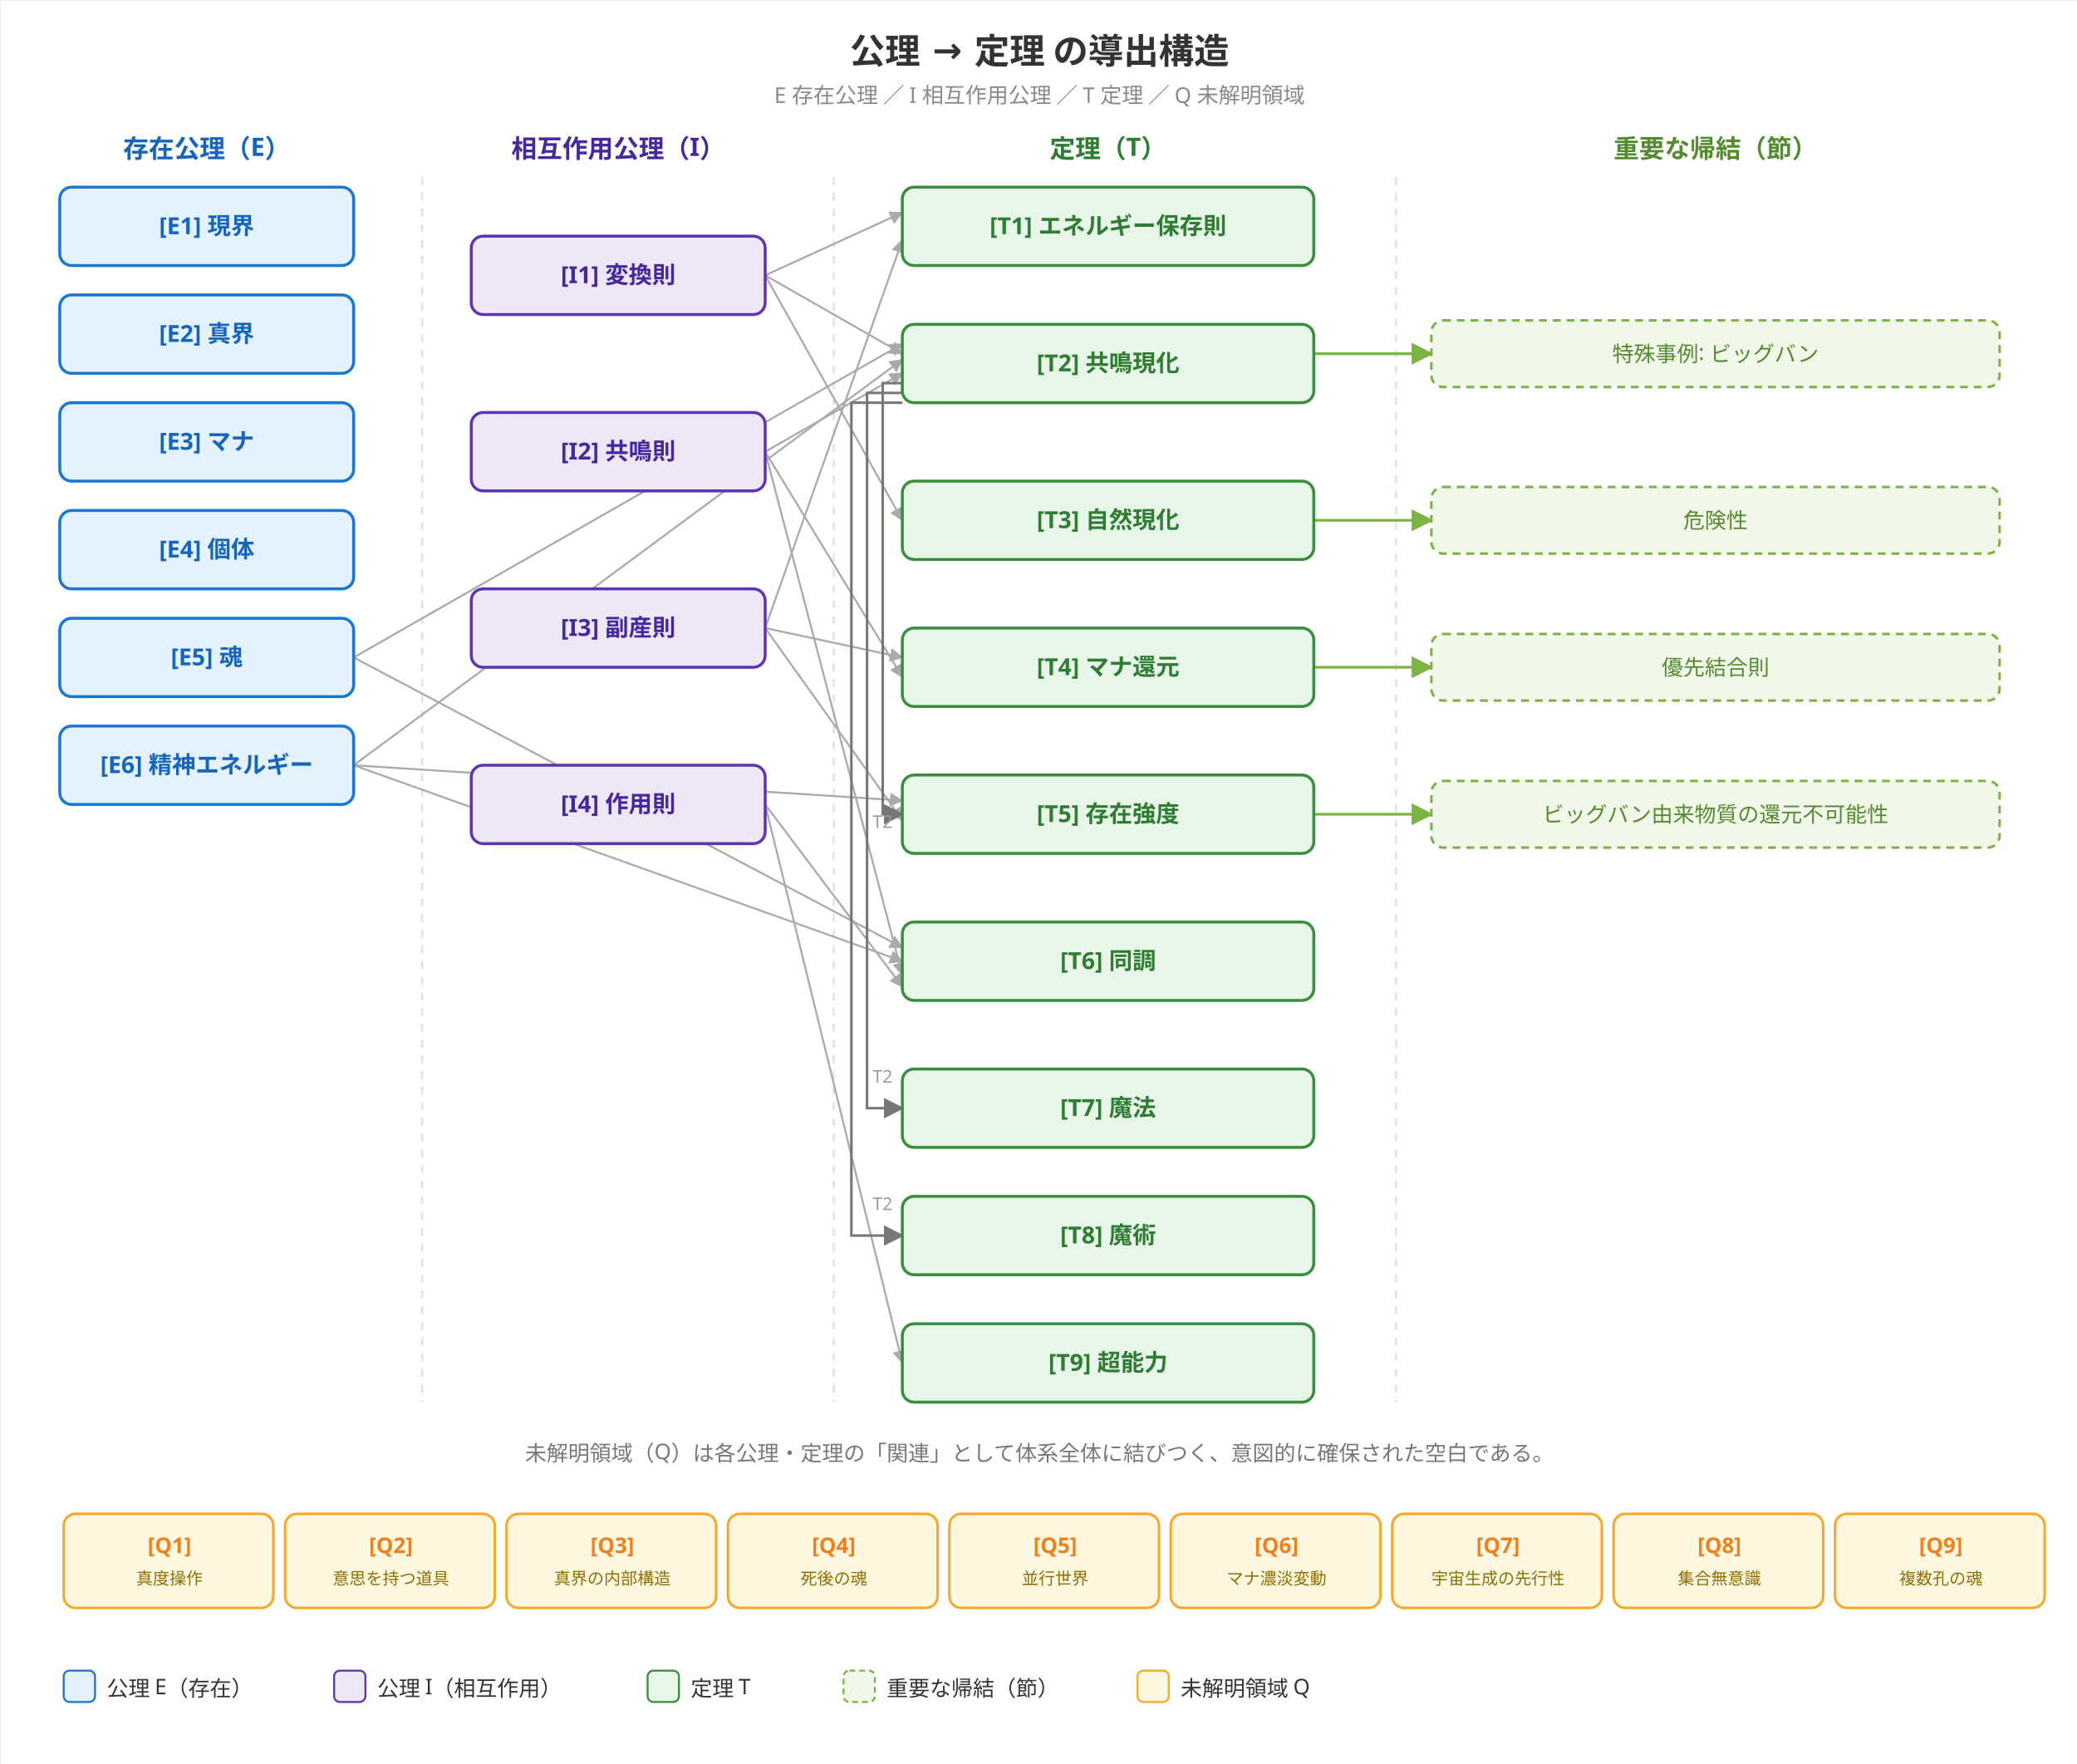
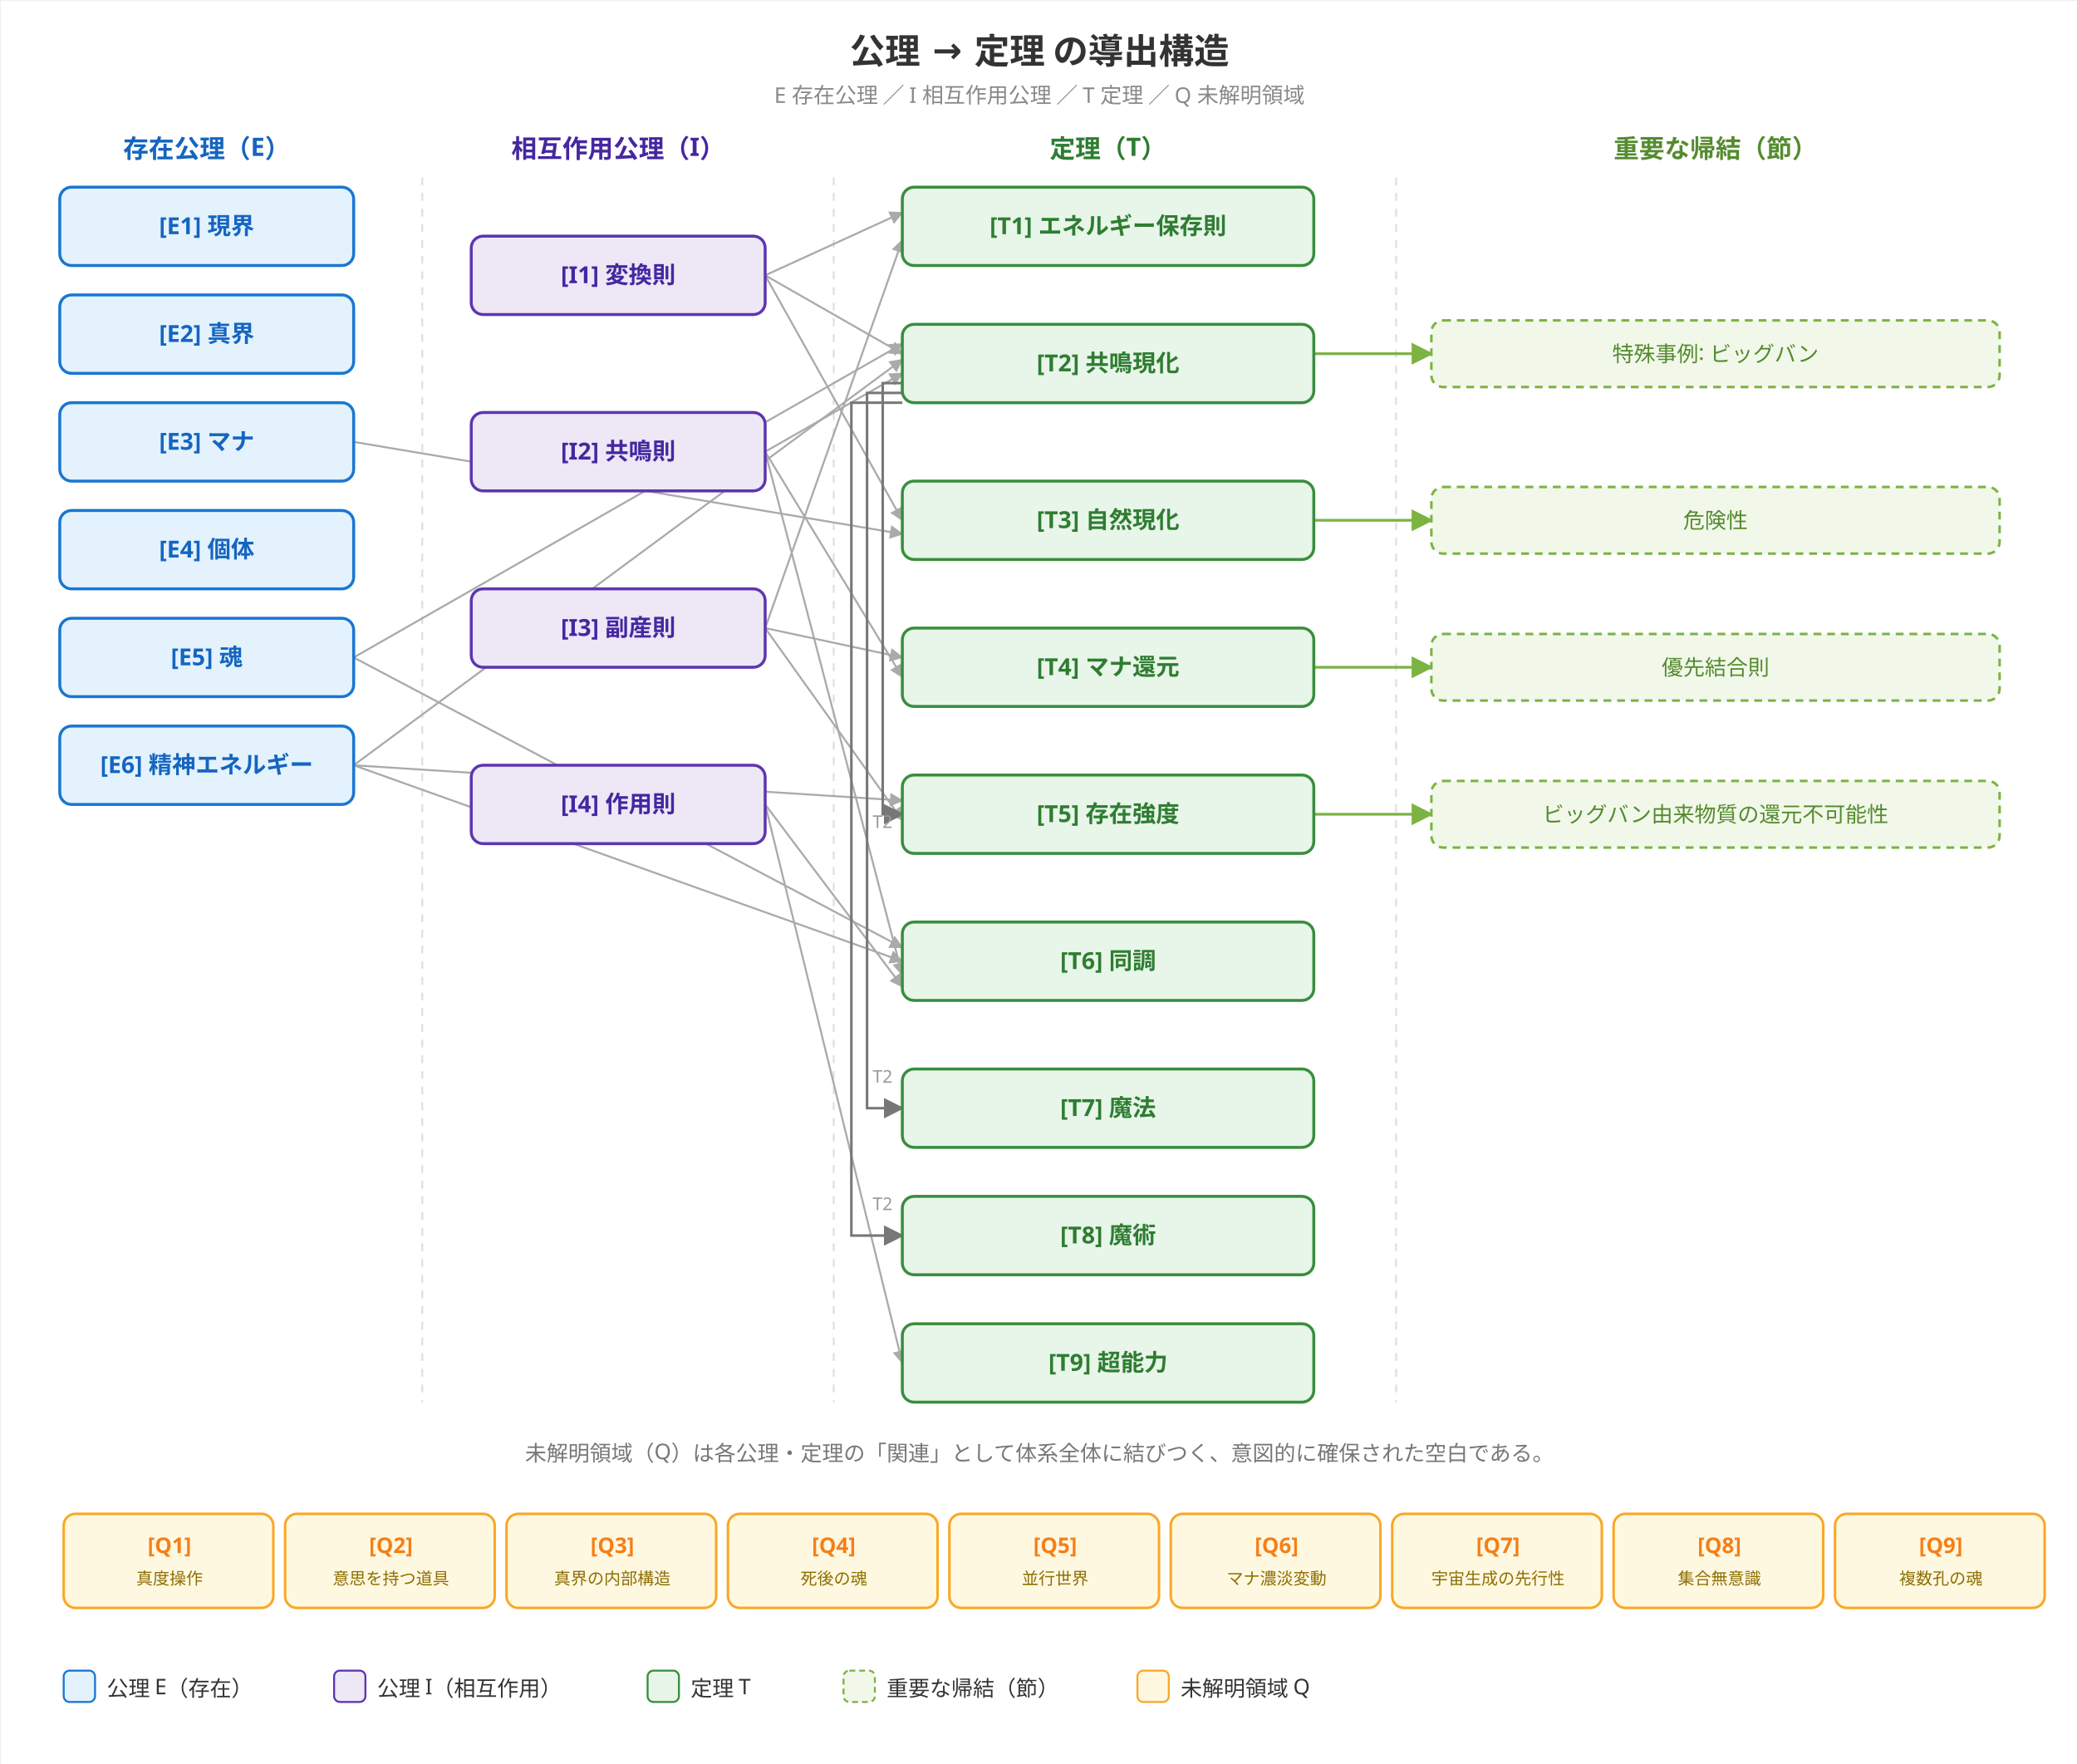
<svg xmlns="http://www.w3.org/2000/svg" version="1.1" width="1060" height="900" viewBox="-0.5 -0.5 1060 900">
  <defs>
    <marker id="arrow-gray" viewBox="0 0 10 10" refX="9" refY="5" markerWidth="7" markerHeight="7" orient="auto-start-reverse">
      <path d="M 0 0 L 10 5 L 0 10 z" fill="#aaaaaa" />
    </marker>
    <marker id="arrow-dark" viewBox="0 0 10 10" refX="9" refY="5" markerWidth="8" markerHeight="8" orient="auto-start-reverse">
      <path d="M 0 0 L 10 5 L 0 10 z" fill="#777777" />
    </marker>
    <marker id="arrow-green" viewBox="0 0 10 10" refX="9" refY="5" markerWidth="8" markerHeight="8" orient="auto-start-reverse">
      <path d="M 0 0 L 10 5 L 0 10 z" fill="#7cb342" />
    </marker>
  </defs>
  <g>
    <rect x="0" y="0" width="1060" height="900" fill="#ffffff" stroke="none" />
    <text x="530" y="32" fill="#333333" font-family="sans-serif" font-size="18" font-weight="bold" text-anchor="middle">公理 → 定理 の導出構造</text>
    <text x="530" y="52" fill="#888888" font-family="sans-serif" font-size="11" text-anchor="middle">E 存在公理 ／ I 相互作用公理 ／ T 定理 ／ Q 未解明領域</text>
    <text x="105" y="80" fill="#1565c0" font-family="sans-serif" font-size="13" font-weight="bold" text-anchor="middle">存在公理（E）</text>
    <text x="315" y="80" fill="#4527a0" font-family="sans-serif" font-size="13" font-weight="bold" text-anchor="middle">相互作用公理（I）</text>
    <text x="565" y="80" fill="#2e7d32" font-family="sans-serif" font-size="13" font-weight="bold" text-anchor="middle">定理（T）</text>
    <text x="875" y="80" fill="#558b2f" font-family="sans-serif" font-size="13" font-weight="bold" text-anchor="middle">重要な帰結（節）</text>
    <line x1="215" y1="90" x2="215" y2="715" stroke="#e0e0e0" stroke-width="1" stroke-dasharray="4 4" />
    <line x1="425" y1="90" x2="425" y2="715" stroke="#e0e0e0" stroke-width="1" stroke-dasharray="4 4" />
    <line x1="712" y1="90" x2="712" y2="715" stroke="#e0e0e0" stroke-width="1" stroke-dasharray="4 4" />
    <path d="M 390 140 L 460 108" fill="none" stroke="#aaaaaa" stroke-width="1" marker-end="url(#arrow-gray)" />
    <path d="M 390 320 L 460 122" fill="none" stroke="#aaaaaa" stroke-width="1" marker-end="url(#arrow-gray)" />
    <path d="M 180 335 L 460 175" fill="none" stroke="#aaaaaa" stroke-width="1" marker-end="url(#arrow-gray)" />
    <path d="M 180 390 L 460 183" fill="none" stroke="#aaaaaa" stroke-width="1" marker-end="url(#arrow-gray)" />
    <path d="M 390 140 L 460 180" fill="none" stroke="#aaaaaa" stroke-width="1" marker-end="url(#arrow-gray)" />
    <path d="M 390 230 L 460 190" fill="none" stroke="#aaaaaa" stroke-width="1" marker-end="url(#arrow-gray)" />
    <path d="M 390 140 L 460 265" fill="none" stroke="#aaaaaa" stroke-width="1" marker-end="url(#arrow-gray)" />
+     <path d="M 180 225 L 460 272" fill="none" stroke="#aaaaaa" stroke-width="1" marker-end="url(#arrow-gray)" />
    <path d="M 390 320 L 460 335" fill="none" stroke="#aaaaaa" stroke-width="1" marker-end="url(#arrow-gray)" />
    <path d="M 390 230 L 460 345" fill="none" stroke="#aaaaaa" stroke-width="1" marker-end="url(#arrow-gray)" />
    <path d="M 180 390 L 460 408" fill="none" stroke="#aaaaaa" stroke-width="1" marker-end="url(#arrow-gray)" />
    <path d="M 390 320 L 460 418" fill="none" stroke="#aaaaaa" stroke-width="1" marker-end="url(#arrow-gray)" />
    <path d="M 180 335 L 460 483" fill="none" stroke="#aaaaaa" stroke-width="1" marker-end="url(#arrow-gray)" />
    <path d="M 180 390 L 460 490" fill="none" stroke="#aaaaaa" stroke-width="1" marker-end="url(#arrow-gray)" />
    <path d="M 390 230 L 460 497" fill="none" stroke="#aaaaaa" stroke-width="1" marker-end="url(#arrow-gray)" />
    <path d="M 390 410 L 460 503" fill="none" stroke="#aaaaaa" stroke-width="1" marker-end="url(#arrow-gray)" />
    <path d="M 390 410 L 460 695" fill="none" stroke="#aaaaaa" stroke-width="1" marker-end="url(#arrow-gray)" />
    <path d="M 460 195 L 450 195 L 450 415 L 460 415" fill="none" stroke="#777777" stroke-width="1.3" marker-end="url(#arrow-dark)" />
    <path d="M 460 200 L 442 200 L 442 565 L 460 565" fill="none" stroke="#777777" stroke-width="1.3" marker-end="url(#arrow-dark)" />
    <path d="M 460 205 L 434 205 L 434 630 L 460 630" fill="none" stroke="#777777" stroke-width="1.3" marker-end="url(#arrow-dark)" />
    <path d="M 670 180 L 730 180" fill="none" stroke="#7cb342" stroke-width="1.4" marker-end="url(#arrow-green)" />
    <path d="M 670 265 L 730 265" fill="none" stroke="#7cb342" stroke-width="1.4" marker-end="url(#arrow-green)" />
    <path d="M 670 340 L 730 340" fill="none" stroke="#7cb342" stroke-width="1.4" marker-end="url(#arrow-green)" />
    <path d="M 670 415 L 730 415" fill="none" stroke="#7cb342" stroke-width="1.4" marker-end="url(#arrow-green)" />
    <rect x="30" y="95" width="150" height="40" rx="6" fill="#e3f2fd" stroke="#1976d2" stroke-width="1.5" />
    <text x="105" y="119" fill="#1565c0" font-family="sans-serif" font-size="12" font-weight="bold" text-anchor="middle">[E1] 現界</text>
    <rect x="30" y="150" width="150" height="40" rx="6" fill="#e3f2fd" stroke="#1976d2" stroke-width="1.5" />
    <text x="105" y="174" fill="#1565c0" font-family="sans-serif" font-size="12" font-weight="bold" text-anchor="middle">[E2] 真界</text>
    <rect x="30" y="205" width="150" height="40" rx="6" fill="#e3f2fd" stroke="#1976d2" stroke-width="1.5" />
    <text x="105" y="229" fill="#1565c0" font-family="sans-serif" font-size="12" font-weight="bold" text-anchor="middle">[E3] マナ</text>
    <rect x="30" y="260" width="150" height="40" rx="6" fill="#e3f2fd" stroke="#1976d2" stroke-width="1.5" />
    <text x="105" y="284" fill="#1565c0" font-family="sans-serif" font-size="12" font-weight="bold" text-anchor="middle">[E4] 個体</text>
    <rect x="30" y="315" width="150" height="40" rx="6" fill="#e3f2fd" stroke="#1976d2" stroke-width="1.5" />
    <text x="105" y="339" fill="#1565c0" font-family="sans-serif" font-size="12" font-weight="bold" text-anchor="middle">[E5] 魂</text>
    <rect x="30" y="370" width="150" height="40" rx="6" fill="#e3f2fd" stroke="#1976d2" stroke-width="1.5" />
    <text x="105" y="394" fill="#1565c0" font-family="sans-serif" font-size="12" font-weight="bold" text-anchor="middle">[E6] 精神エネルギー</text>
    <rect x="240" y="120" width="150" height="40" rx="6" fill="#ede7f6" stroke="#5e35b1" stroke-width="1.5" />
    <text x="315" y="144" fill="#4527a0" font-family="sans-serif" font-size="12" font-weight="bold" text-anchor="middle">[I1] 変換則</text>
    <rect x="240" y="210" width="150" height="40" rx="6" fill="#ede7f6" stroke="#5e35b1" stroke-width="1.5" />
    <text x="315" y="234" fill="#4527a0" font-family="sans-serif" font-size="12" font-weight="bold" text-anchor="middle">[I2] 共鳴則</text>
    <rect x="240" y="300" width="150" height="40" rx="6" fill="#ede7f6" stroke="#5e35b1" stroke-width="1.5" />
    <text x="315" y="324" fill="#4527a0" font-family="sans-serif" font-size="12" font-weight="bold" text-anchor="middle">[I3] 副産則</text>
    <rect x="240" y="390" width="150" height="40" rx="6" fill="#ede7f6" stroke="#5e35b1" stroke-width="1.5" />
    <text x="315" y="414" fill="#4527a0" font-family="sans-serif" font-size="12" font-weight="bold" text-anchor="middle">[I4] 作用則</text>
    <rect x="460" y="95" width="210" height="40" rx="6" fill="#e8f5e9" stroke="#388e3c" stroke-width="1.5" />
    <text x="565" y="119" fill="#2e7d32" font-family="sans-serif" font-size="12" font-weight="bold" text-anchor="middle">[T1] エネルギー保存則</text>
    <rect x="460" y="165" width="210" height="40" rx="6" fill="#e8f5e9" stroke="#388e3c" stroke-width="1.5" />
    <text x="565" y="189" fill="#2e7d32" font-family="sans-serif" font-size="12" font-weight="bold" text-anchor="middle">[T2] 共鳴現化</text>
    <rect x="460" y="245" width="210" height="40" rx="6" fill="#e8f5e9" stroke="#388e3c" stroke-width="1.5" />
    <text x="565" y="269" fill="#2e7d32" font-family="sans-serif" font-size="12" font-weight="bold" text-anchor="middle">[T3] 自然現化</text>
    <rect x="460" y="320" width="210" height="40" rx="6" fill="#e8f5e9" stroke="#388e3c" stroke-width="1.5" />
    <text x="565" y="344" fill="#2e7d32" font-family="sans-serif" font-size="12" font-weight="bold" text-anchor="middle">[T4] マナ還元</text>
    <rect x="460" y="395" width="210" height="40" rx="6" fill="#e8f5e9" stroke="#388e3c" stroke-width="1.5" />
    <text x="565" y="419" fill="#2e7d32" font-family="sans-serif" font-size="12" font-weight="bold" text-anchor="middle">[T5] 存在強度</text>
    <rect x="460" y="470" width="210" height="40" rx="6" fill="#e8f5e9" stroke="#388e3c" stroke-width="1.5" />
    <text x="565" y="494" fill="#2e7d32" font-family="sans-serif" font-size="12" font-weight="bold" text-anchor="middle">[T6] 同調</text>
    <rect x="460" y="545" width="210" height="40" rx="6" fill="#e8f5e9" stroke="#388e3c" stroke-width="1.5" />
    <text x="565" y="569" fill="#2e7d32" font-family="sans-serif" font-size="12" font-weight="bold" text-anchor="middle">[T7] 魔法</text>
    <rect x="460" y="610" width="210" height="40" rx="6" fill="#e8f5e9" stroke="#388e3c" stroke-width="1.5" />
    <text x="565" y="634" fill="#2e7d32" font-family="sans-serif" font-size="12" font-weight="bold" text-anchor="middle">[T8] 魔術</text>
    <rect x="460" y="675" width="210" height="40" rx="6" fill="#e8f5e9" stroke="#388e3c" stroke-width="1.5" />
    <text x="565" y="699" fill="#2e7d32" font-family="sans-serif" font-size="12" font-weight="bold" text-anchor="middle">[T9] 超能力</text>
    <rect x="730" y="163" width="290" height="34" rx="6" fill="#f1f8e9" stroke="#7cb342" stroke-width="1.3" stroke-dasharray="4 3" />
    <text x="875" y="184" fill="#558b2f" font-family="sans-serif" font-size="11" text-anchor="middle">特殊事例: ビッグバン</text>
    <rect x="730" y="248" width="290" height="34" rx="6" fill="#f1f8e9" stroke="#7cb342" stroke-width="1.3" stroke-dasharray="4 3" />
    <text x="875" y="269" fill="#558b2f" font-family="sans-serif" font-size="11" text-anchor="middle">危険性</text>
    <rect x="730" y="323" width="290" height="34" rx="6" fill="#f1f8e9" stroke="#7cb342" stroke-width="1.3" stroke-dasharray="4 3" />
    <text x="875" y="344" fill="#558b2f" font-family="sans-serif" font-size="11" text-anchor="middle">優先結合則</text>
    <rect x="730" y="398" width="290" height="34" rx="6" fill="#f1f8e9" stroke="#7cb342" stroke-width="1.3" stroke-dasharray="4 3" />
    <text x="875" y="419" fill="#558b2f" font-family="sans-serif" font-size="11" text-anchor="middle">ビッグバン由来物質の還元不可能性</text>
    <text x="455" y="552" fill="#999999" font-family="sans-serif" font-size="9" text-anchor="end">T2</text>
    <text x="455" y="617" fill="#999999" font-family="sans-serif" font-size="9" text-anchor="end">T2</text>
    <text x="455" y="422" fill="#999999" font-family="sans-serif" font-size="9" text-anchor="end">T2</text>
    <text x="530" y="745" fill="#777777" font-family="sans-serif" font-size="11" text-anchor="middle">未解明領域（Q）は各公理・定理の「関連」として体系全体に結びつく、意図的に確保された空白である。</text>
    <g font-family="sans-serif" text-anchor="middle">
      <rect x="32" y="772" width="107" height="48" rx="6" fill="#fff8e1" stroke="#f9a825" stroke-width="1.3" />
      <text x="86" y="792" fill="#f57f17" font-size="11" font-weight="bold">[Q1]</text>
      <text x="86" y="808" fill="#8d6e00" font-size="8.5">真度操作</text>
      <rect x="145" y="772" width="107" height="48" rx="6" fill="#fff8e1" stroke="#f9a825" stroke-width="1.3" />
      <text x="199" y="792" fill="#f57f17" font-size="11" font-weight="bold">[Q2]</text>
      <text x="199" y="808" fill="#8d6e00" font-size="8.5">意思を持つ道具</text>
      <rect x="258" y="772" width="107" height="48" rx="6" fill="#fff8e1" stroke="#f9a825" stroke-width="1.3" />
      <text x="312" y="792" fill="#f57f17" font-size="11" font-weight="bold">[Q3]</text>
      <text x="312" y="808" fill="#8d6e00" font-size="8.5">真界の内部構造</text>
      <rect x="371" y="772" width="107" height="48" rx="6" fill="#fff8e1" stroke="#f9a825" stroke-width="1.3" />
      <text x="425" y="792" fill="#f57f17" font-size="11" font-weight="bold">[Q4]</text>
      <text x="425" y="808" fill="#8d6e00" font-size="8.5">死後の魂</text>
      <rect x="484" y="772" width="107" height="48" rx="6" fill="#fff8e1" stroke="#f9a825" stroke-width="1.3" />
      <text x="538" y="792" fill="#f57f17" font-size="11" font-weight="bold">[Q5]</text>
      <text x="538" y="808" fill="#8d6e00" font-size="8.5">並行世界</text>
      <rect x="597" y="772" width="107" height="48" rx="6" fill="#fff8e1" stroke="#f9a825" stroke-width="1.3" />
      <text x="651" y="792" fill="#f57f17" font-size="11" font-weight="bold">[Q6]</text>
      <text x="651" y="808" fill="#8d6e00" font-size="8.5">マナ濃淡変動</text>
      <rect x="710" y="772" width="107" height="48" rx="6" fill="#fff8e1" stroke="#f9a825" stroke-width="1.3" />
      <text x="764" y="792" fill="#f57f17" font-size="11" font-weight="bold">[Q7]</text>
      <text x="764" y="808" fill="#8d6e00" font-size="8.5">宇宙生成の先行性</text>
      <rect x="823" y="772" width="107" height="48" rx="6" fill="#fff8e1" stroke="#f9a825" stroke-width="1.3" />
      <text x="877" y="792" fill="#f57f17" font-size="11" font-weight="bold">[Q8]</text>
      <text x="877" y="808" fill="#8d6e00" font-size="8.5">集合無意識</text>
      <rect x="936" y="772" width="107" height="48" rx="6" fill="#fff8e1" stroke="#f9a825" stroke-width="1.3" />
      <text x="990" y="792" fill="#f57f17" font-size="11" font-weight="bold">[Q9]</text>
      <text x="990" y="808" fill="#8d6e00" font-size="8.5">複数孔の魂</text>
    </g>
    <rect x="32" y="852" width="16" height="16" rx="3" fill="#e3f2fd" stroke="#1976d2" stroke-width="1" />
    <text x="54" y="865" fill="#333333" font-family="sans-serif" font-size="11">公理 E（存在）</text>
    <rect x="170" y="852" width="16" height="16" rx="3" fill="#ede7f6" stroke="#5e35b1" stroke-width="1" />
    <text x="192" y="865" fill="#333333" font-family="sans-serif" font-size="11">公理 I（相互作用）</text>
    <rect x="330" y="852" width="16" height="16" rx="3" fill="#e8f5e9" stroke="#388e3c" stroke-width="1" />
    <text x="352" y="865" fill="#333333" font-family="sans-serif" font-size="11">定理 T</text>
    <rect x="430" y="852" width="16" height="16" rx="3" fill="#f1f8e9" stroke="#7cb342" stroke-width="1" stroke-dasharray="3 2" />
    <text x="452" y="865" fill="#333333" font-family="sans-serif" font-size="11">重要な帰結（節）</text>
    <rect x="580" y="852" width="16" height="16" rx="3" fill="#fff8e1" stroke="#f9a825" stroke-width="1" />
    <text x="602" y="865" fill="#333333" font-family="sans-serif" font-size="11">未解明領域 Q</text>
  </g>
</svg>
